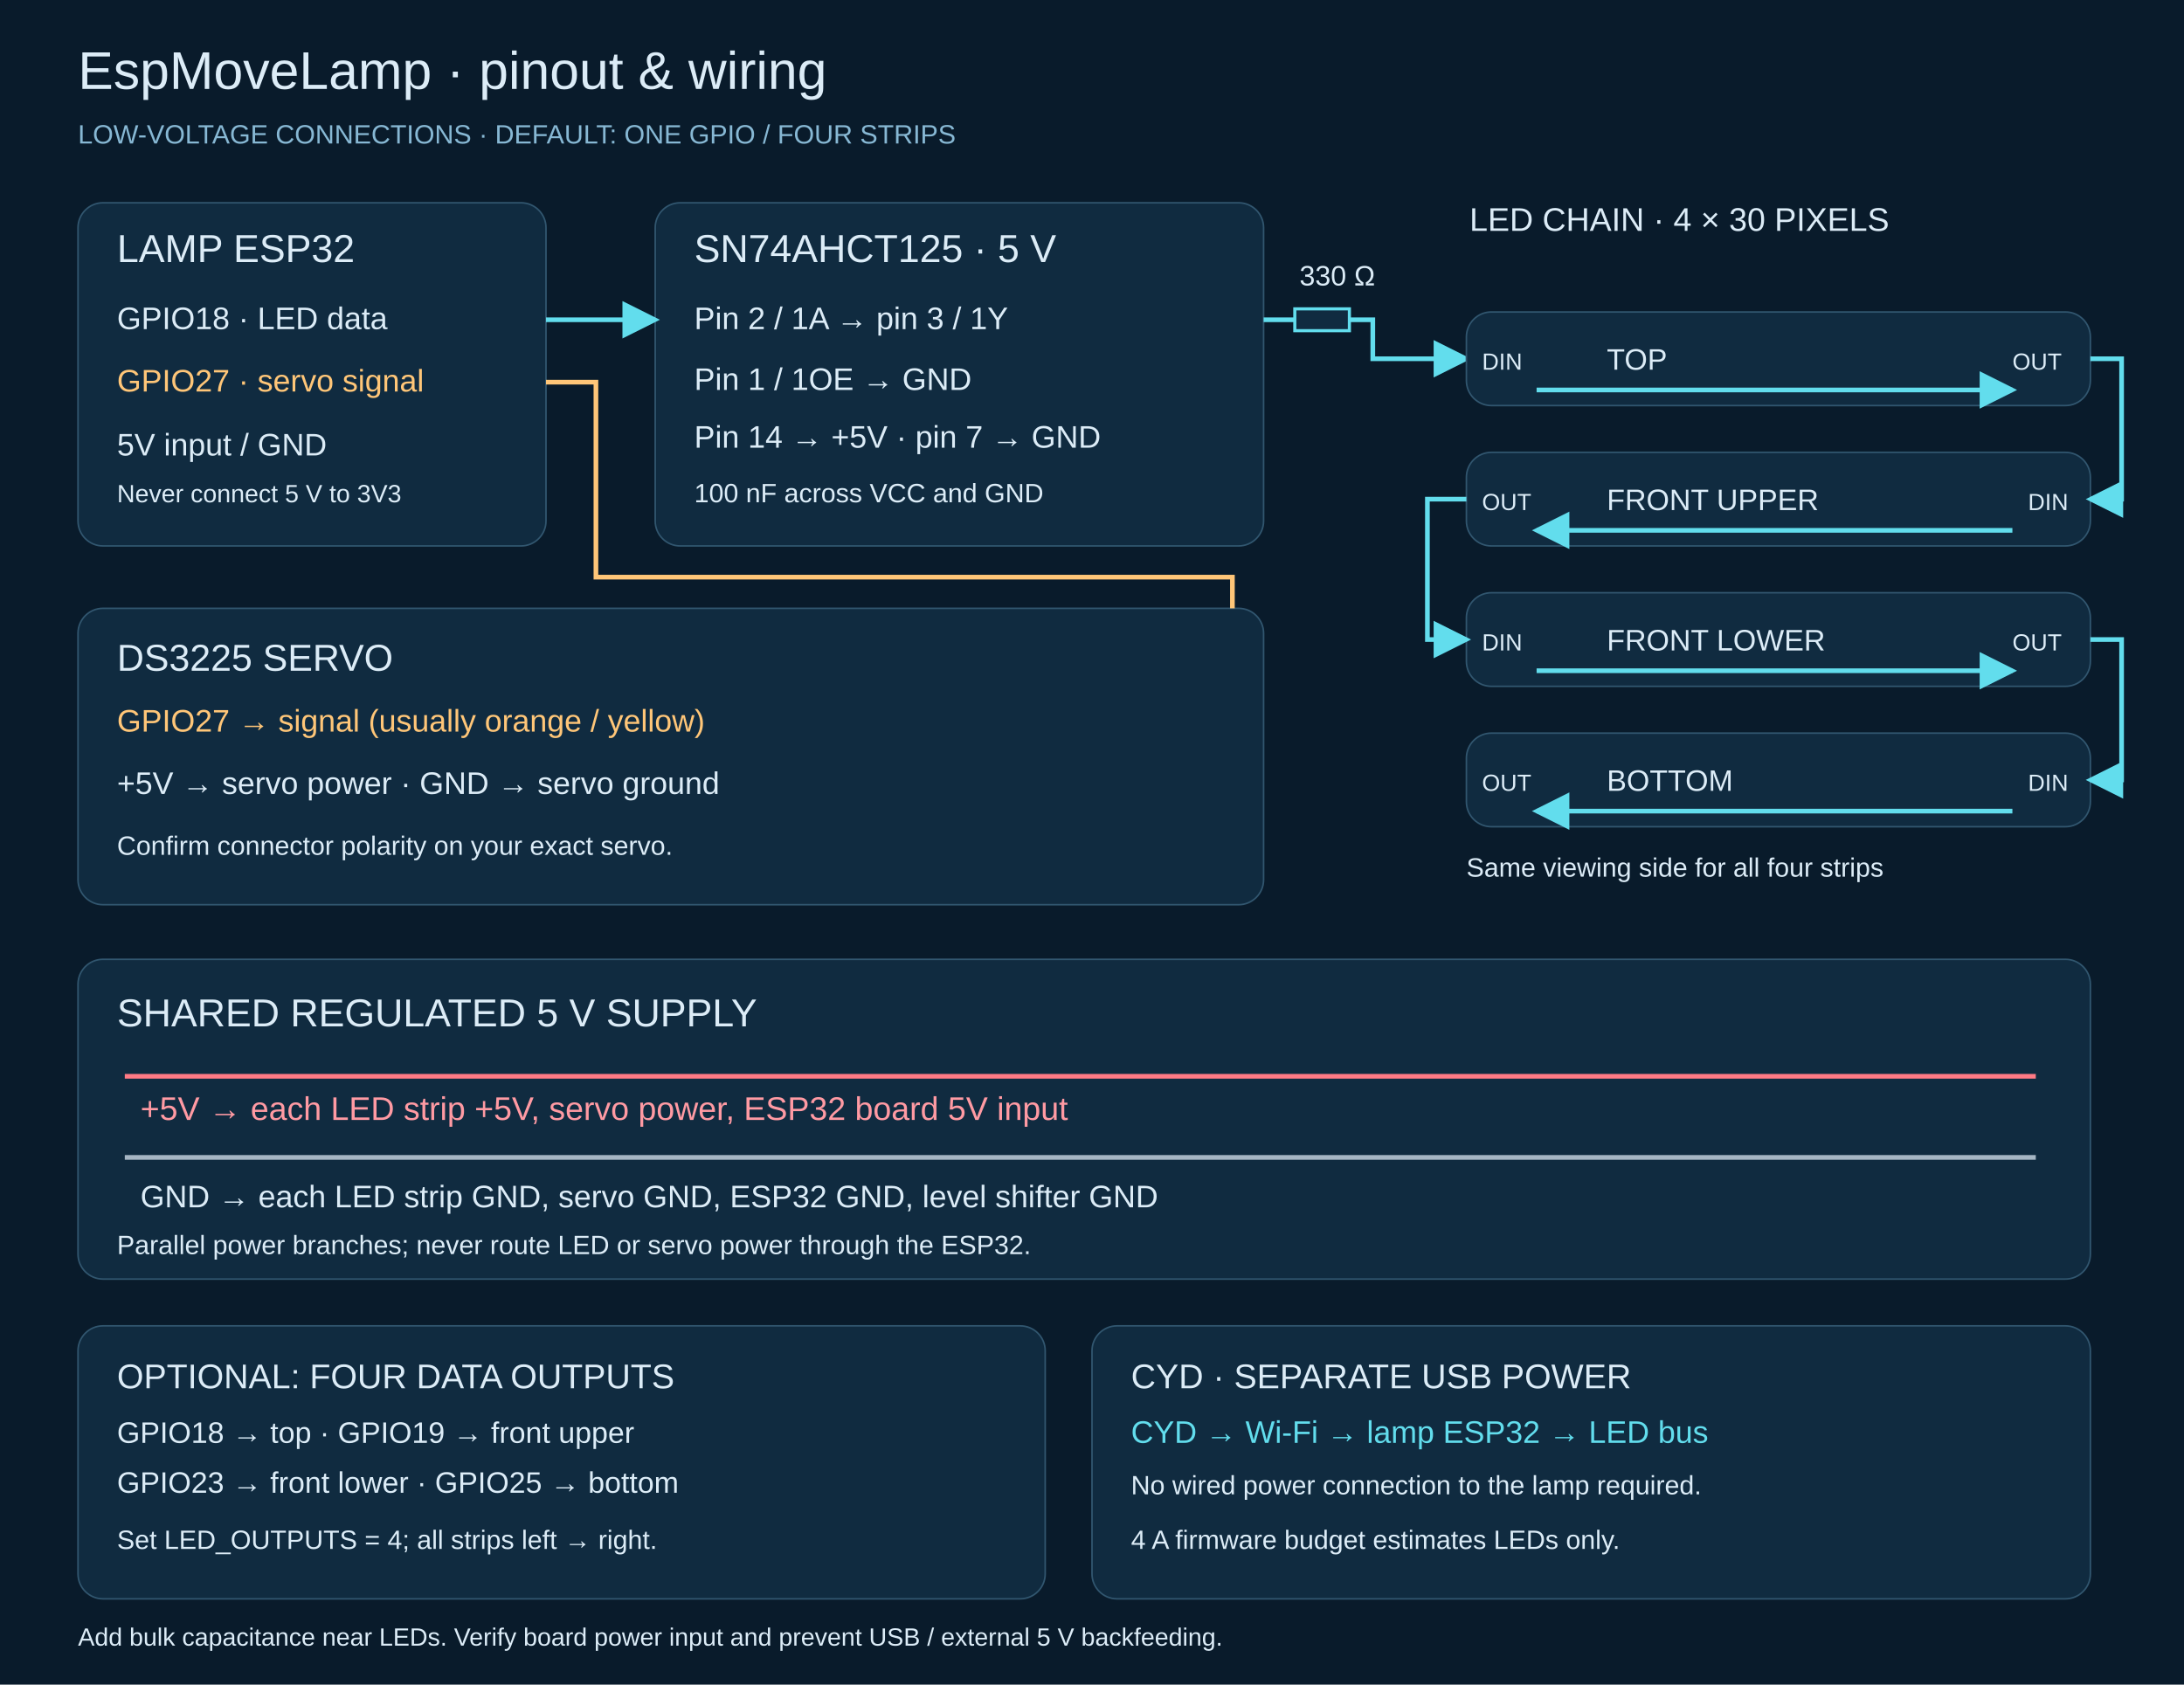
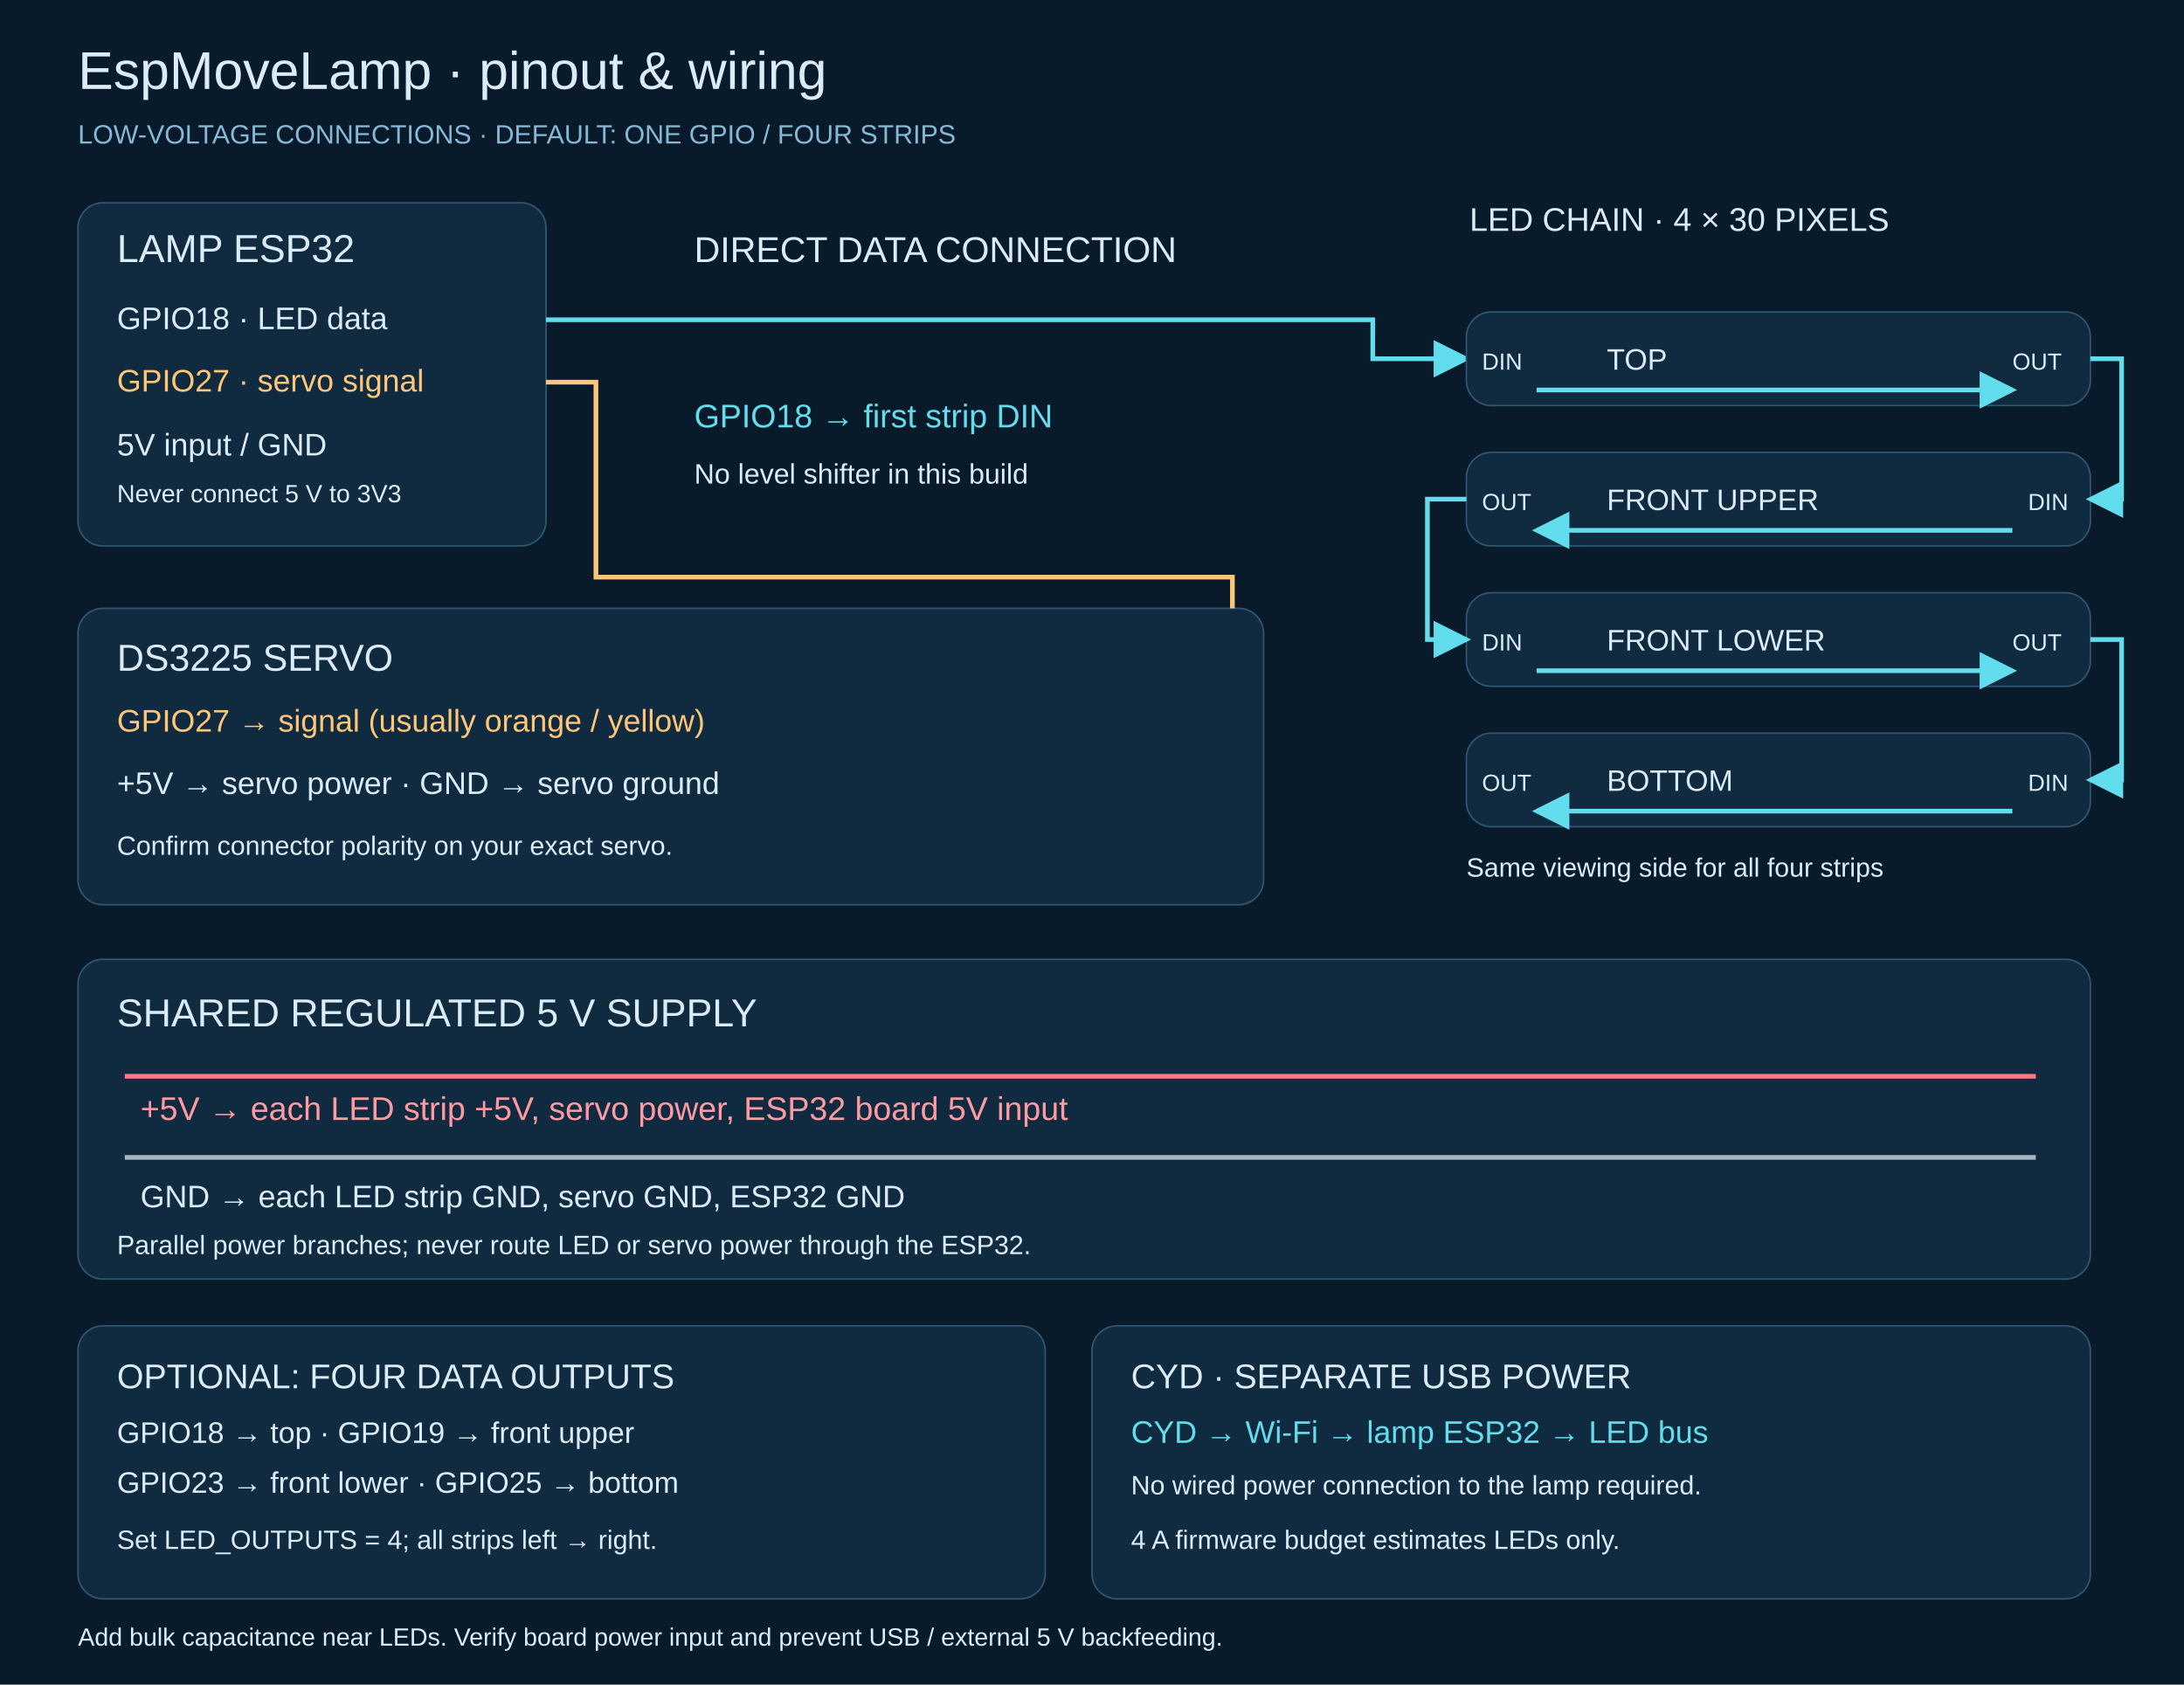
<svg xmlns="http://www.w3.org/2000/svg" width="1400" height="1080" viewBox="0 0 1400 1080" role="img" aria-label="EspMoveLamp low voltage wiring and GPIO pinout">
  <rect width="1400" height="1080" fill="#091b2b" />
  <defs>
    <marker id="a" markerWidth="8" markerHeight="8" refX="7" refY="4" orient="auto">
      <path d="M0 0L8 4L0 8Z" fill="#62dded" />
    </marker>
  </defs>
  <g font-family="Arial, sans-serif">
    <text x="50" y="57" font-size="34" fill="#dcecf7">EspMoveLamp · pinout &amp; wiring</text>
    <text x="50" y="92" font-size="17" fill="#87b8d4">LOW-VOLTAGE CONNECTIONS · DEFAULT: ONE GPIO / FOUR STRIPS</text>
    <rect x="50" y="130" width="300" height="220" rx="16" fill="#102b40" stroke="#31566f" />
    <text x="75" y="168" font-size="25" fill="#dcecf7">LAMP ESP32</text>
    <text x="75" y="211" font-size="20" fill="#dcecf7">GPIO18 · LED data</text>
    <text x="75" y="251" font-size="20" fill="#ffc678">GPIO27 · servo signal</text>
    <text x="75" y="292" font-size="20" fill="#dcecf7">5V input / GND</text>
    <text x="75" y="322" font-size="16" fill="#dcecf7">Never connect 5 V to 3V3</text>
-     <rect x="420" y="130" width="390" height="220" rx="16" fill="#102b40" stroke="#31566f" />
-     <text x="445" y="168" font-size="25" fill="#dcecf7">SN74AHCT125 · 5 V</text>
-     <text x="445" y="211" font-size="20" fill="#dcecf7">Pin 2 / 1A → pin 3 / 1Y</text>
-     <text x="445" y="250" font-size="20" fill="#dcecf7">Pin 1 / 1OE → GND</text>
-     <text x="445" y="287" font-size="20" fill="#dcecf7">Pin 14 → +5V · pin 7 → GND</text>
-     <text x="445" y="322" font-size="17" fill="#dcecf7">100 nF across VCC and GND</text>
-     <path d="M350 205H420" fill="none" stroke="#62dded" stroke-width="3" marker-end="url(#a)" />
-     <path d="M810 205H830M865 205H880V230H940" fill="none" stroke="#62dded" stroke-width="3" marker-end="url(#a)" />
-     <rect x="830" y="198" width="35" height="14" fill="#102b40" stroke="#62dded" stroke-width="2" />
-     <text x="833" y="183" font-size="18" fill="#dcecf7">330 Ω</text>
+     <text x="445" y="168" font-size="23" fill="#dcecf7">DIRECT DATA CONNECTION</text>
+     <text x="445" y="274" font-size="21" fill="#62dded">GPIO18 → first strip DIN</text>
+     <text x="445" y="310" font-size="18" fill="#dcecf7">No level shifter in this build</text>
+     <path d="M350 205H880V230H940" fill="none" stroke="#62dded" stroke-width="3" marker-end="url(#a)" />
    <text x="942" y="148" font-size="21" fill="#dcecf7">LED CHAIN · 4 × 30 PIXELS</text>
    <rect x="940" y="200" width="400" height="60" rx="16" fill="#102b40" stroke="#31566f" />
    <text x="1030" y="237" font-size="19" fill="#dcecf7">TOP</text>
    <text x="950" y="237" font-size="15" fill="#dcecf7">DIN</text>
    <text x="1290" y="237" font-size="15" fill="#dcecf7">OUT</text>
    <path d="M985 250H1290" fill="none" stroke="#62dded" stroke-width="3" marker-end="url(#a)" />
    <rect x="940" y="290" width="400" height="60" rx="16" fill="#102b40" stroke="#31566f" />
    <text x="1030" y="327" font-size="19" fill="#dcecf7">FRONT UPPER</text>
    <text x="950" y="327" font-size="15" fill="#dcecf7">OUT</text>
    <text x="1300" y="327" font-size="15" fill="#dcecf7">DIN</text>
    <path d="M1290 340H985" fill="none" stroke="#62dded" stroke-width="3" marker-end="url(#a)" />
    <rect x="940" y="380" width="400" height="60" rx="16" fill="#102b40" stroke="#31566f" />
    <text x="1030" y="417" font-size="19" fill="#dcecf7">FRONT LOWER</text>
    <text x="950" y="417" font-size="15" fill="#dcecf7">DIN</text>
    <text x="1290" y="417" font-size="15" fill="#dcecf7">OUT</text>
    <path d="M985 430H1290" fill="none" stroke="#62dded" stroke-width="3" marker-end="url(#a)" />
    <rect x="940" y="470" width="400" height="60" rx="16" fill="#102b40" stroke="#31566f" />
    <text x="1030" y="507" font-size="19" fill="#dcecf7">BOTTOM</text>
    <text x="950" y="507" font-size="15" fill="#dcecf7">OUT</text>
    <text x="1300" y="507" font-size="15" fill="#dcecf7">DIN</text>
    <path d="M1290 520H985" fill="none" stroke="#62dded" stroke-width="3" marker-end="url(#a)" />
    <path d="M1340 230H1360V320H1340" fill="none" stroke="#62dded" stroke-width="3" marker-end="url(#a)" />
    <path d="M940 320H915V410H940" fill="none" stroke="#62dded" stroke-width="3" marker-end="url(#a)" />
    <path d="M1340 410H1360V500H1340" fill="none" stroke="#62dded" stroke-width="3" marker-end="url(#a)" />
    <text x="940" y="562" font-size="17" fill="#dcecf7">Same viewing side for all four strips</text>
    <rect x="50" y="390" width="760" height="190" rx="16" fill="#102b40" stroke="#31566f" />
    <text x="75" y="430" font-size="24" fill="#dcecf7">DS3225 SERVO</text>
    <path d="M350 245H382V370H790V390" fill="none" stroke="#ffc678" stroke-width="3" />
    <text x="75" y="469" font-size="20" fill="#ffc678">GPIO27 → signal (usually orange / yellow)</text>
    <text x="75" y="509" font-size="20" fill="#dcecf7">+5V → servo power · GND → servo ground</text>
    <text x="75" y="548" font-size="17" fill="#dcecf7">Confirm connector polarity on your exact servo.</text>
    <rect x="50" y="615" width="1290" height="205" rx="16" fill="#102b40" stroke="#31566f" />
    <text x="75" y="658" font-size="25" fill="#dcecf7">SHARED REGULATED 5 V SUPPLY</text>
    <path d="M80 690H1305" fill="none" stroke="#ff7a85" stroke-width="3" />
    <text x="90" y="718" font-size="21" fill="#ff9aa3">+5V → each LED strip +5V, servo power, ESP32 board 5V input</text>
    <path d="M80 742H1305" fill="none" stroke="#a6b6c4" stroke-width="3" />
-     <text x="90" y="774" font-size="20" fill="#dcecf7">GND → each LED strip GND, servo GND, ESP32 GND, level shifter GND</text>
+     <text x="90" y="774" font-size="20" fill="#dcecf7">GND → each LED strip GND, servo GND, ESP32 GND</text>
    <text x="75" y="804" font-size="17" fill="#dcecf7">Parallel power branches; never route LED or servo power through the ESP32.</text>
    <rect x="50" y="850" width="620" height="175" rx="16" fill="#102b40" stroke="#31566f" />
    <text x="75" y="890" font-size="22" fill="#dcecf7">OPTIONAL: FOUR DATA OUTPUTS</text>
    <text x="75" y="925" font-size="19" fill="#dcecf7">GPIO18 → top · GPIO19 → front upper</text>
    <text x="75" y="957" font-size="19" fill="#dcecf7">GPIO23 → front lower · GPIO25 → bottom</text>
    <text x="75" y="993" font-size="17" fill="#dcecf7">Set LED_OUTPUTS = 4; all strips left → right.</text>
    <rect x="700" y="850" width="640" height="175" rx="16" fill="#102b40" stroke="#31566f" />
    <text x="725" y="890" font-size="22" fill="#dcecf7">CYD · SEPARATE USB POWER</text>
    <text x="725" y="925" font-size="20" fill="#62dded">CYD → Wi-Fi → lamp ESP32 → LED bus</text>
    <text x="725" y="958" font-size="17" fill="#dcecf7">No wired power connection to the lamp required.</text>
    <text x="725" y="993" font-size="17" fill="#dcecf7">4 A firmware budget estimates LEDs only.</text>
    <text x="50" y="1055" font-size="16" fill="#dcecf7">Add bulk capacitance near LEDs. Verify board power input and prevent USB / external 5 V backfeeding.</text>
  </g>
</svg>
